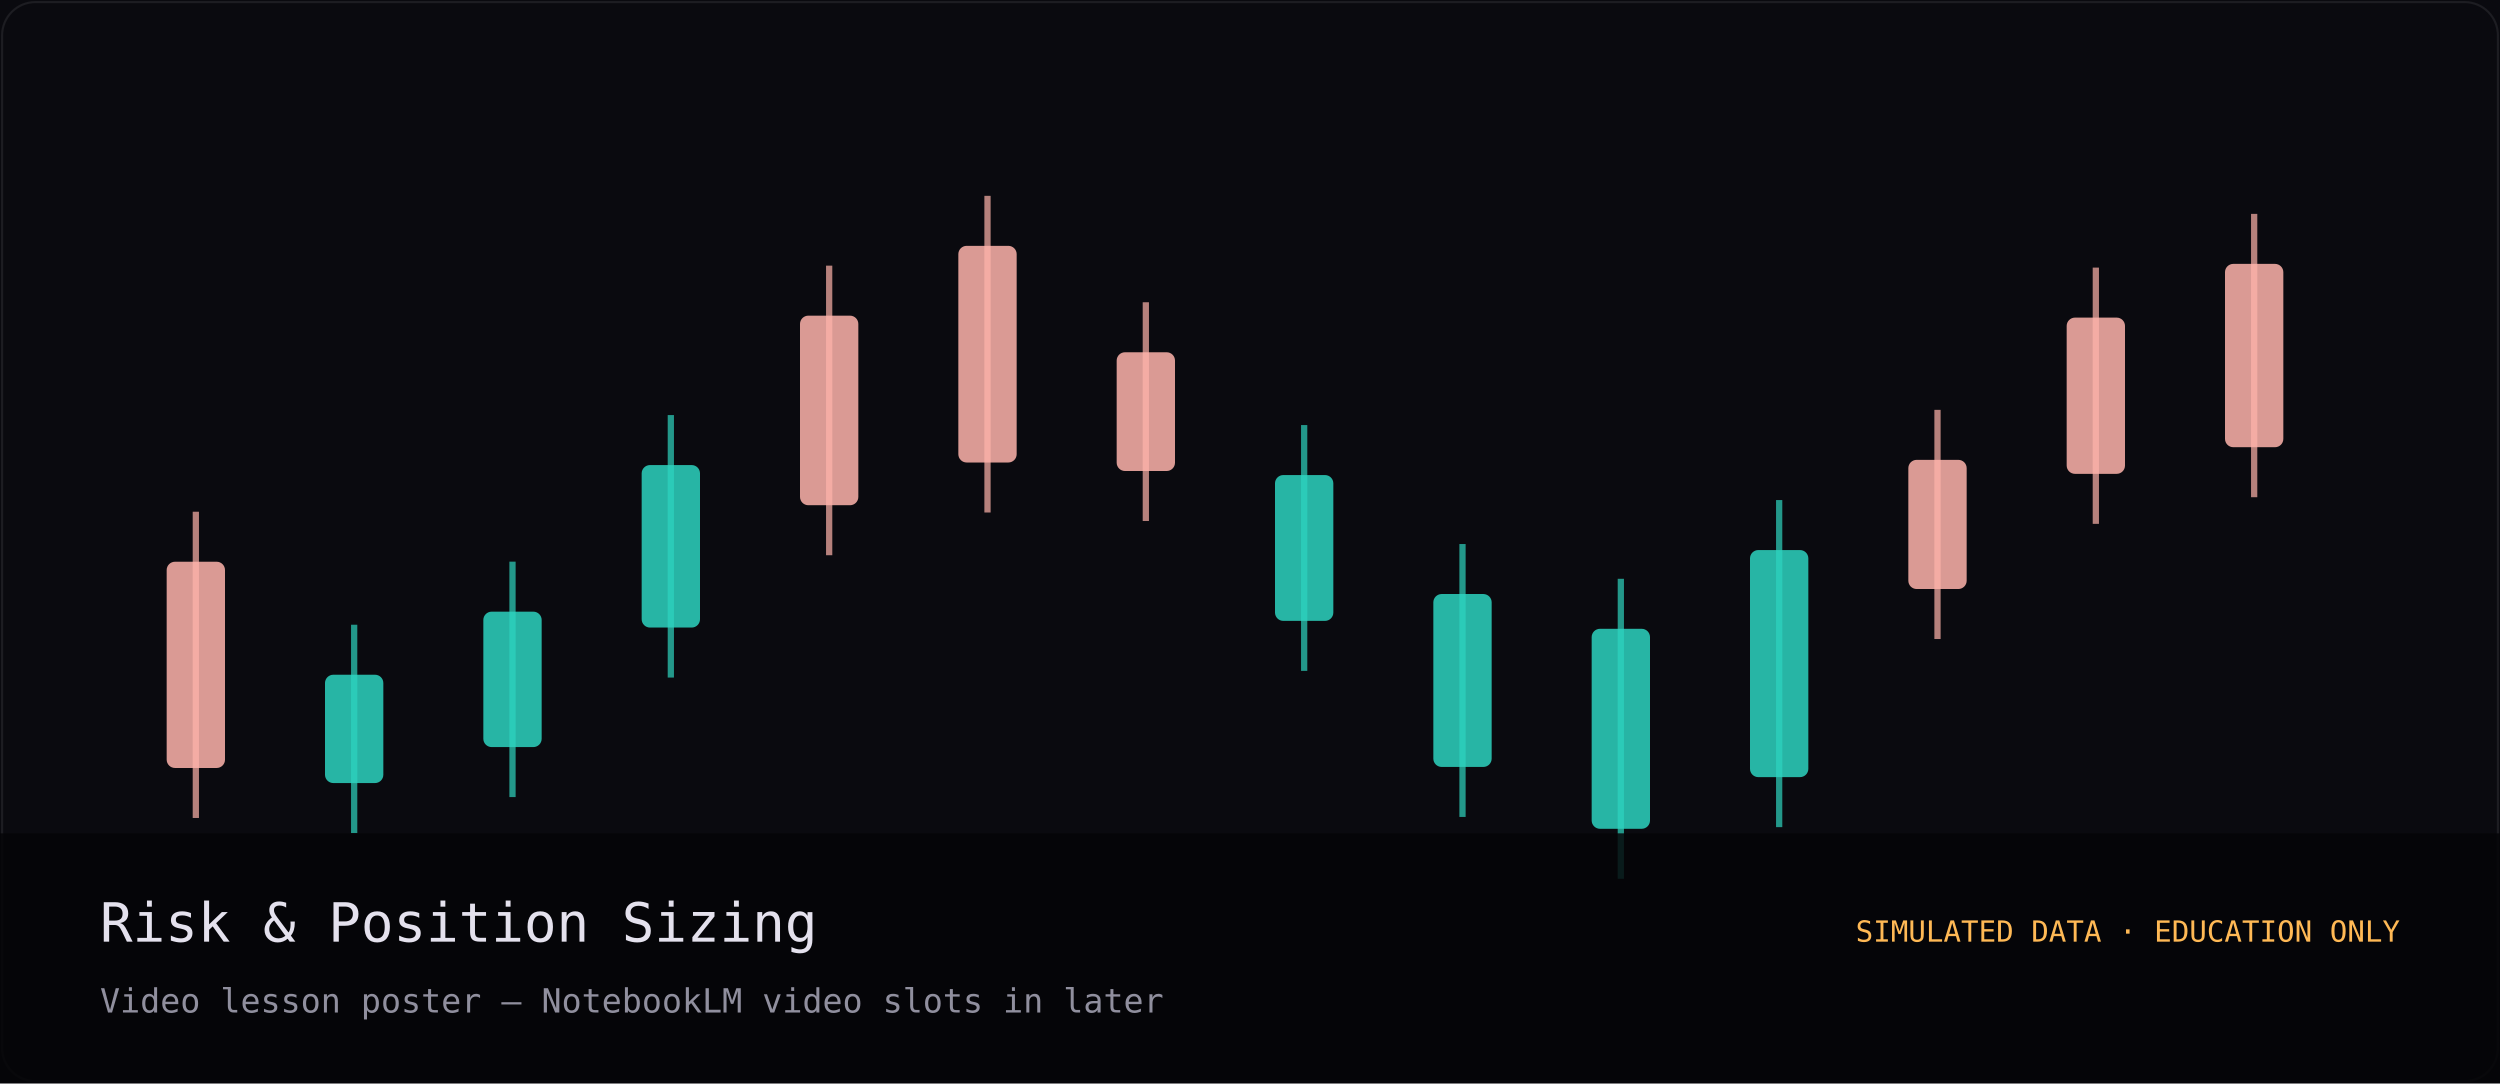
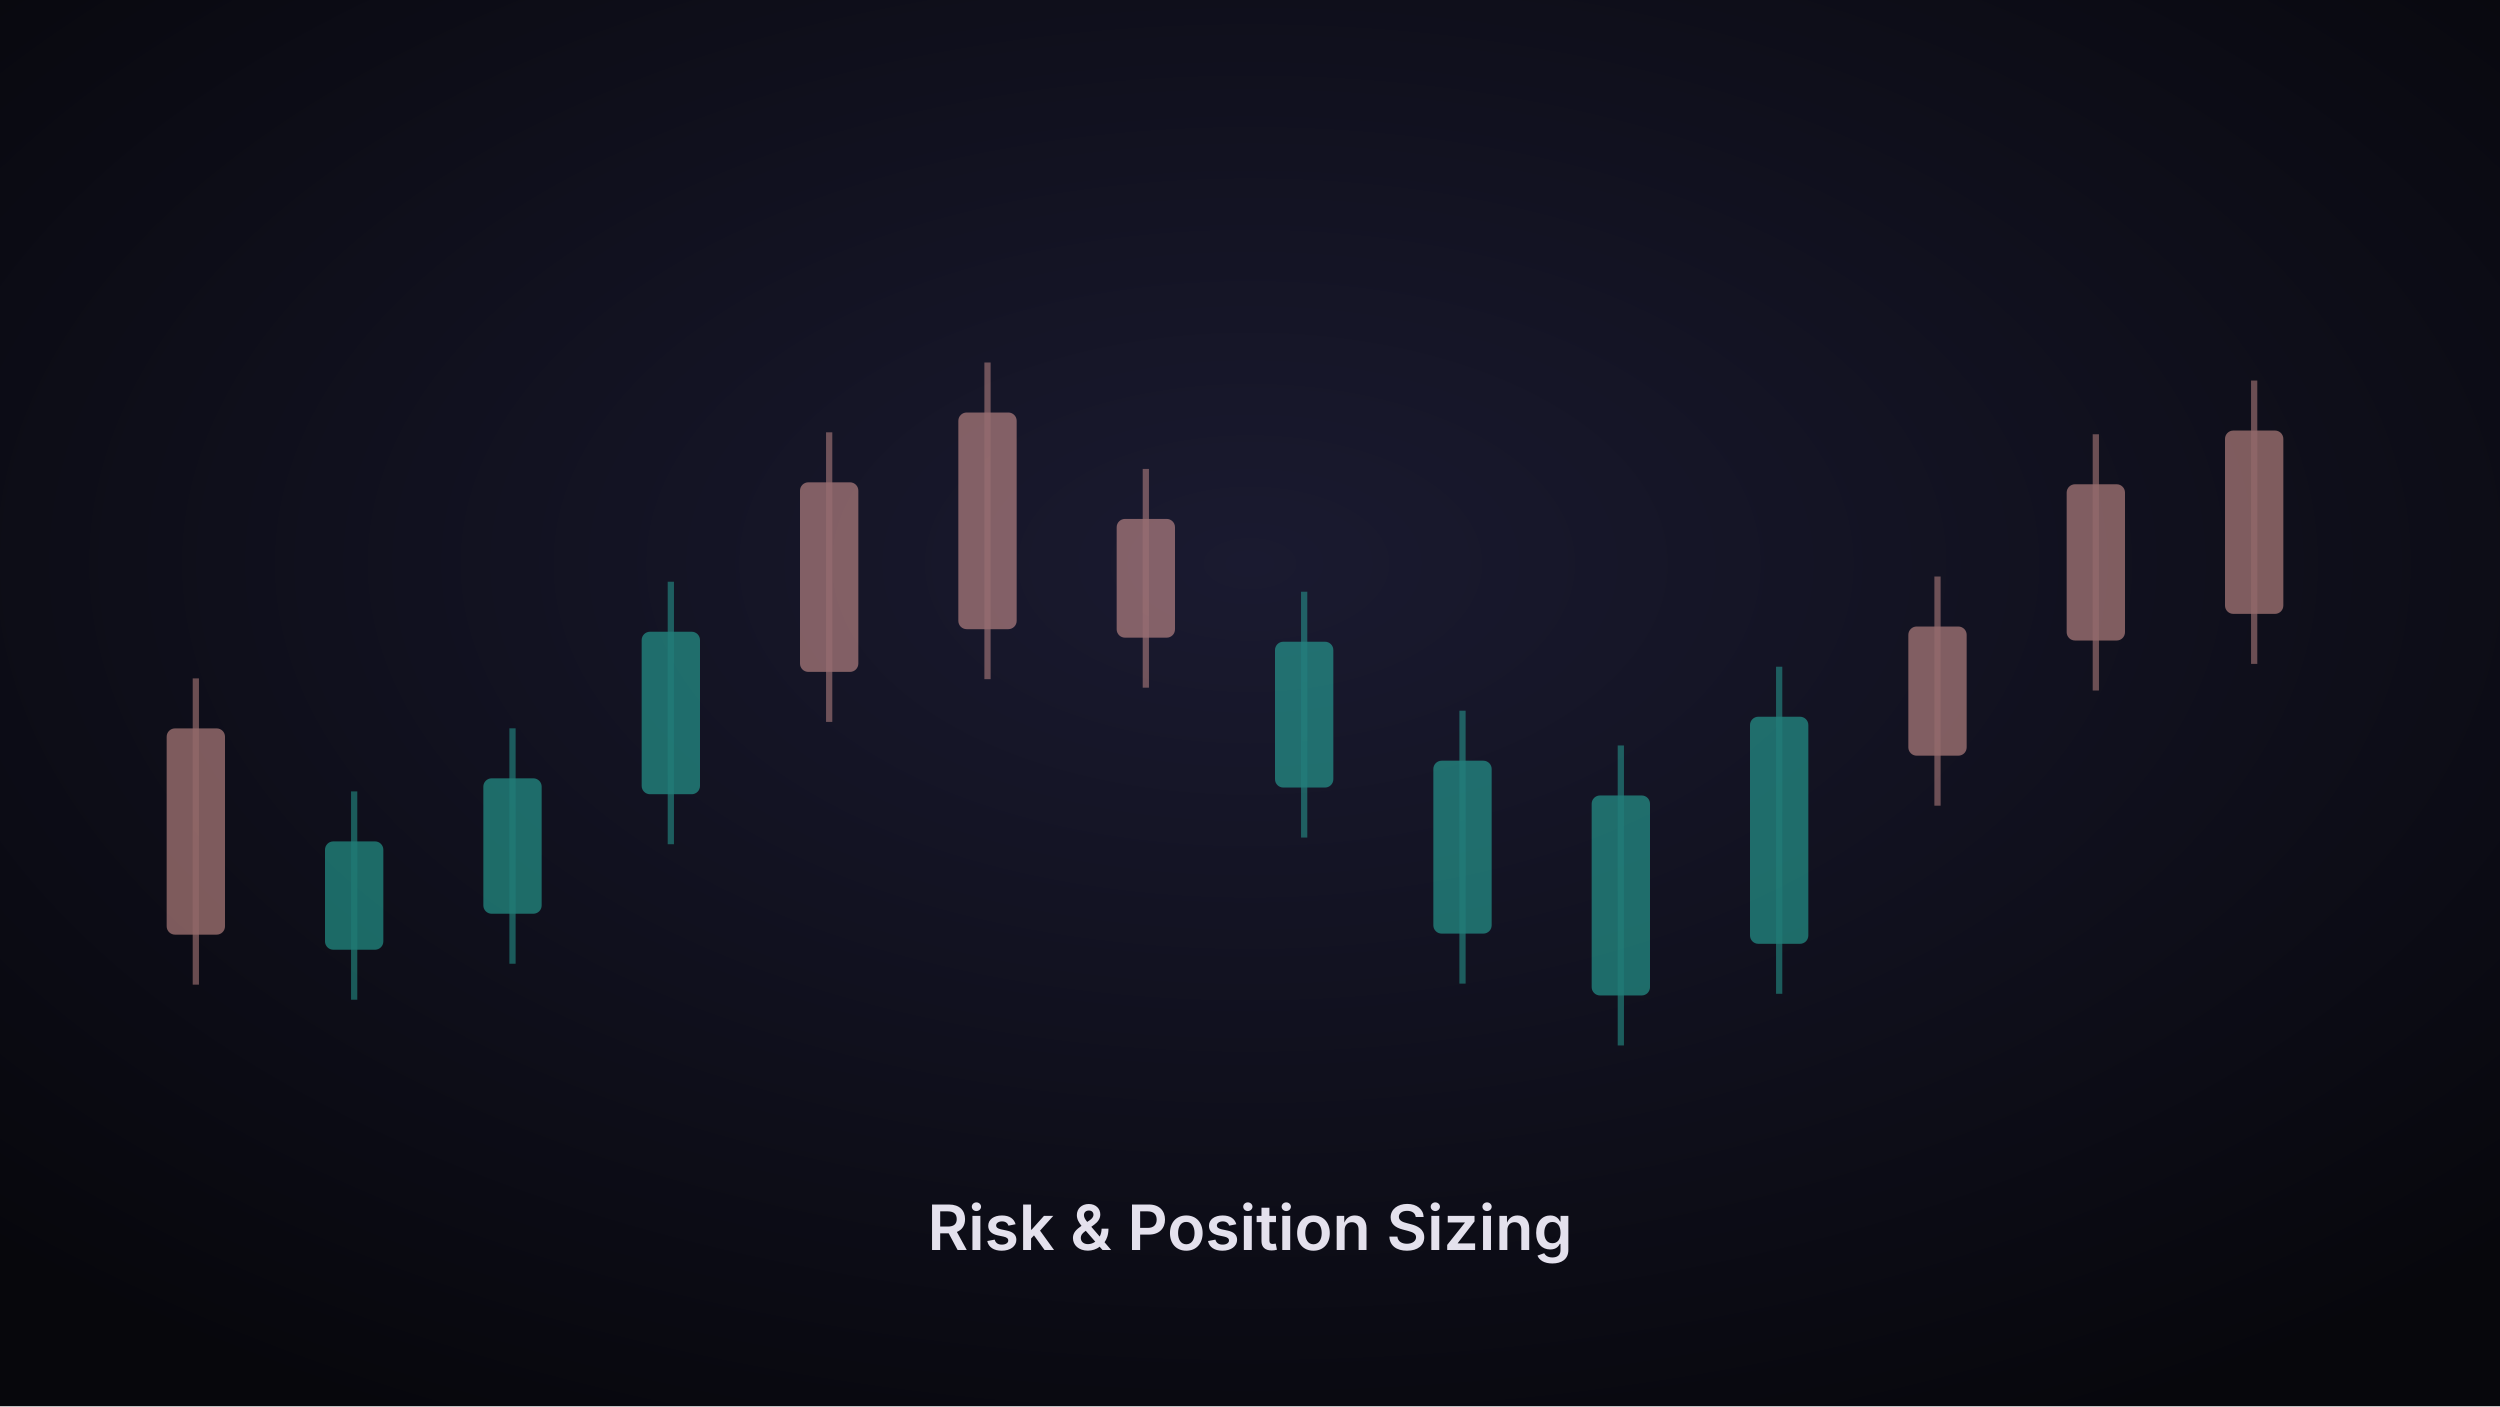
- <svg xmlns="http://www.w3.org/2000/svg" width="1200" height="520" viewBox="0 0 1200 520">
-   <rect width="1200" height="520" fill="#0A0A0F" />
-   <rect x="1" y="1" width="1198" height="518" rx="16" fill="none" stroke="rgba(255,255,255,0.08)" />
-   <line x1="94" y1="245.629" x2="94" y2="392.629" stroke="#FFB4AB" stroke-width="3" opacity="0.7" />
-   <rect x="80" y="269.629" width="28" height="99" rx="4" fill="#FFB4AB" opacity="0.85" />
-   <line x1="170" y1="299.869" x2="170" y2="399.869" stroke="#2DD4BF" stroke-width="3" opacity="0.7" />
-   <rect x="156" y="323.869" width="28" height="52" rx="4" fill="#2DD4BF" opacity="0.85" />
-   <line x1="246" y1="269.596" x2="246" y2="382.596" stroke="#2DD4BF" stroke-width="3" opacity="0.7" />
-   <rect x="232" y="293.596" width="28" height="65" rx="4" fill="#2DD4BF" opacity="0.85" />
-   <line x1="322" y1="199.23" x2="322" y2="325.23" stroke="#2DD4BF" stroke-width="3" opacity="0.7" />
-   <rect x="308" y="223.23" width="28" height="78" rx="4" fill="#2DD4BF" opacity="0.85" />
-   <line x1="398" y1="127.511" x2="398" y2="266.511" stroke="#FFB4AB" stroke-width="3" opacity="0.7" />
-   <rect x="384" y="151.511" width="28" height="91" rx="4" fill="#FFB4AB" opacity="0.85" />
-   <line x1="474" y1="94.001" x2="474" y2="246.001" stroke="#FFB4AB" stroke-width="3" opacity="0.7" />
-   <rect x="460" y="118.001" width="28" height="104" rx="4" fill="#FFB4AB" opacity="0.85" />
-   <line x1="550" y1="145.083" x2="550" y2="250.083" stroke="#FFB4AB" stroke-width="3" opacity="0.7" />
-   <rect x="536" y="169.083" width="28" height="57" rx="4" fill="#FFB4AB" opacity="0.85" />
-   <line x1="626" y1="204.026" x2="626" y2="322.026" stroke="#2DD4BF" stroke-width="3" opacity="0.7" />
-   <rect x="612" y="228.026" width="28" height="70" rx="4" fill="#2DD4BF" opacity="0.85" />
-   <line x1="702" y1="261.134" x2="702" y2="392.134" stroke="#2DD4BF" stroke-width="3" opacity="0.7" />
-   <rect x="688" y="285.134" width="28" height="83" rx="4" fill="#2DD4BF" opacity="0.85" />
-   <line x1="778" y1="277.822" x2="778" y2="421.822" stroke="#2DD4BF" stroke-width="3" opacity="0.7" />
-   <rect x="764" y="301.822" width="28" height="96" rx="4" fill="#2DD4BF" opacity="0.85" />
-   <line x1="854" y1="240.026" x2="854" y2="397.026" stroke="#2DD4BF" stroke-width="3" opacity="0.7" />
-   <rect x="840" y="264.026" width="28" height="109" rx="4" fill="#2DD4BF" opacity="0.85" />
-   <line x1="930" y1="196.728" x2="930" y2="306.728" stroke="#FFB4AB" stroke-width="3" opacity="0.7" />
-   <rect x="916" y="220.728" width="28" height="62" rx="4" fill="#FFB4AB" opacity="0.85" />
-   <line x1="1006" y1="128.448" x2="1006" y2="251.448" stroke="#FFB4AB" stroke-width="3" opacity="0.7" />
-   <rect x="992" y="152.448" width="28" height="75" rx="4" fill="#FFB4AB" opacity="0.85" />
-   <line x1="1082" y1="102.661" x2="1082" y2="238.661" stroke="#FFB4AB" stroke-width="3" opacity="0.7" />
-   <rect x="1068" y="126.661" width="28" height="88" rx="4" fill="#FFB4AB" opacity="0.85" />
-   <rect x="0" y="400" width="1200" height="120" fill="#050507" opacity="0.85" />
-   <text x="48" y="452" font-family="Menlo, monospace" font-size="26" fill="#E4E1ED">Risk &amp; Position Sizing</text>
-   <text x="48" y="486" font-family="Menlo, monospace" font-size="16" fill="#908F9E">Video lesson poster — NotebookLM video slots in later</text>
-   <text x="1152" y="452" text-anchor="end" font-family="Menlo, monospace" font-size="14" fill="#FFB955">SIMULATED DATA · EDUCATION ONLY</text>
+ <svg xmlns="http://www.w3.org/2000/svg" width="1200" height="675" viewBox="0 0 1200 675">
+   <defs>
+     <radialGradient id="g" cx="50%" cy="40%" r="70%">
+       <stop offset="0%" stop-color="#1a1a30" />
+       <stop offset="100%" stop-color="#07070c" />
+     </radialGradient>
+   </defs>
+   <rect width="1200" height="675" fill="url(#g)" />
+   <g transform="translate(0 80)" opacity="0.55">
+     <line x1="94" y1="245.629" x2="94" y2="392.629" stroke="#FFB4AB" stroke-width="3" opacity="0.7" />
+     <rect x="80" y="269.629" width="28" height="99" rx="4" fill="#FFB4AB" opacity="0.85" />
+     <line x1="170" y1="299.869" x2="170" y2="399.869" stroke="#2DD4BF" stroke-width="3" opacity="0.7" />
+     <rect x="156" y="323.869" width="28" height="52" rx="4" fill="#2DD4BF" opacity="0.85" />
+     <line x1="246" y1="269.596" x2="246" y2="382.596" stroke="#2DD4BF" stroke-width="3" opacity="0.7" />
+     <rect x="232" y="293.596" width="28" height="65" rx="4" fill="#2DD4BF" opacity="0.85" />
+     <line x1="322" y1="199.23" x2="322" y2="325.23" stroke="#2DD4BF" stroke-width="3" opacity="0.7" />
+     <rect x="308" y="223.23" width="28" height="78" rx="4" fill="#2DD4BF" opacity="0.85" />
+     <line x1="398" y1="127.511" x2="398" y2="266.511" stroke="#FFB4AB" stroke-width="3" opacity="0.7" />
+     <rect x="384" y="151.511" width="28" height="91" rx="4" fill="#FFB4AB" opacity="0.85" />
+     <line x1="474" y1="94.001" x2="474" y2="246.001" stroke="#FFB4AB" stroke-width="3" opacity="0.7" />
+     <rect x="460" y="118.001" width="28" height="104" rx="4" fill="#FFB4AB" opacity="0.85" />
+     <line x1="550" y1="145.083" x2="550" y2="250.083" stroke="#FFB4AB" stroke-width="3" opacity="0.7" />
+     <rect x="536" y="169.083" width="28" height="57" rx="4" fill="#FFB4AB" opacity="0.85" />
+     <line x1="626" y1="204.026" x2="626" y2="322.026" stroke="#2DD4BF" stroke-width="3" opacity="0.7" />
+     <rect x="612" y="228.026" width="28" height="70" rx="4" fill="#2DD4BF" opacity="0.85" />
+     <line x1="702" y1="261.134" x2="702" y2="392.134" stroke="#2DD4BF" stroke-width="3" opacity="0.7" />
+     <rect x="688" y="285.134" width="28" height="83" rx="4" fill="#2DD4BF" opacity="0.85" />
+     <line x1="778" y1="277.822" x2="778" y2="421.822" stroke="#2DD4BF" stroke-width="3" opacity="0.7" />
+     <rect x="764" y="301.822" width="28" height="96" rx="4" fill="#2DD4BF" opacity="0.85" />
+     <line x1="854" y1="240.026" x2="854" y2="397.026" stroke="#2DD4BF" stroke-width="3" opacity="0.7" />
+     <rect x="840" y="264.026" width="28" height="109" rx="4" fill="#2DD4BF" opacity="0.85" />
+     <line x1="930" y1="196.728" x2="930" y2="306.728" stroke="#FFB4AB" stroke-width="3" opacity="0.7" />
+     <rect x="916" y="220.728" width="28" height="62" rx="4" fill="#FFB4AB" opacity="0.85" />
+     <line x1="1006" y1="128.448" x2="1006" y2="251.448" stroke="#FFB4AB" stroke-width="3" opacity="0.7" />
+     <rect x="992" y="152.448" width="28" height="75" rx="4" fill="#FFB4AB" opacity="0.85" />
+     <line x1="1082" y1="102.661" x2="1082" y2="238.661" stroke="#FFB4AB" stroke-width="3" opacity="0.7" />
+     <rect x="1068" y="126.661" width="28" height="88" rx="4" fill="#FFB4AB" opacity="0.85" />
+   </g>
+   <text x="600" y="600" text-anchor="middle" font-family="Inter, system-ui, sans-serif" font-size="30" font-weight="600" fill="#E4E1ED">Risk &amp; Position Sizing</text>
</svg>
